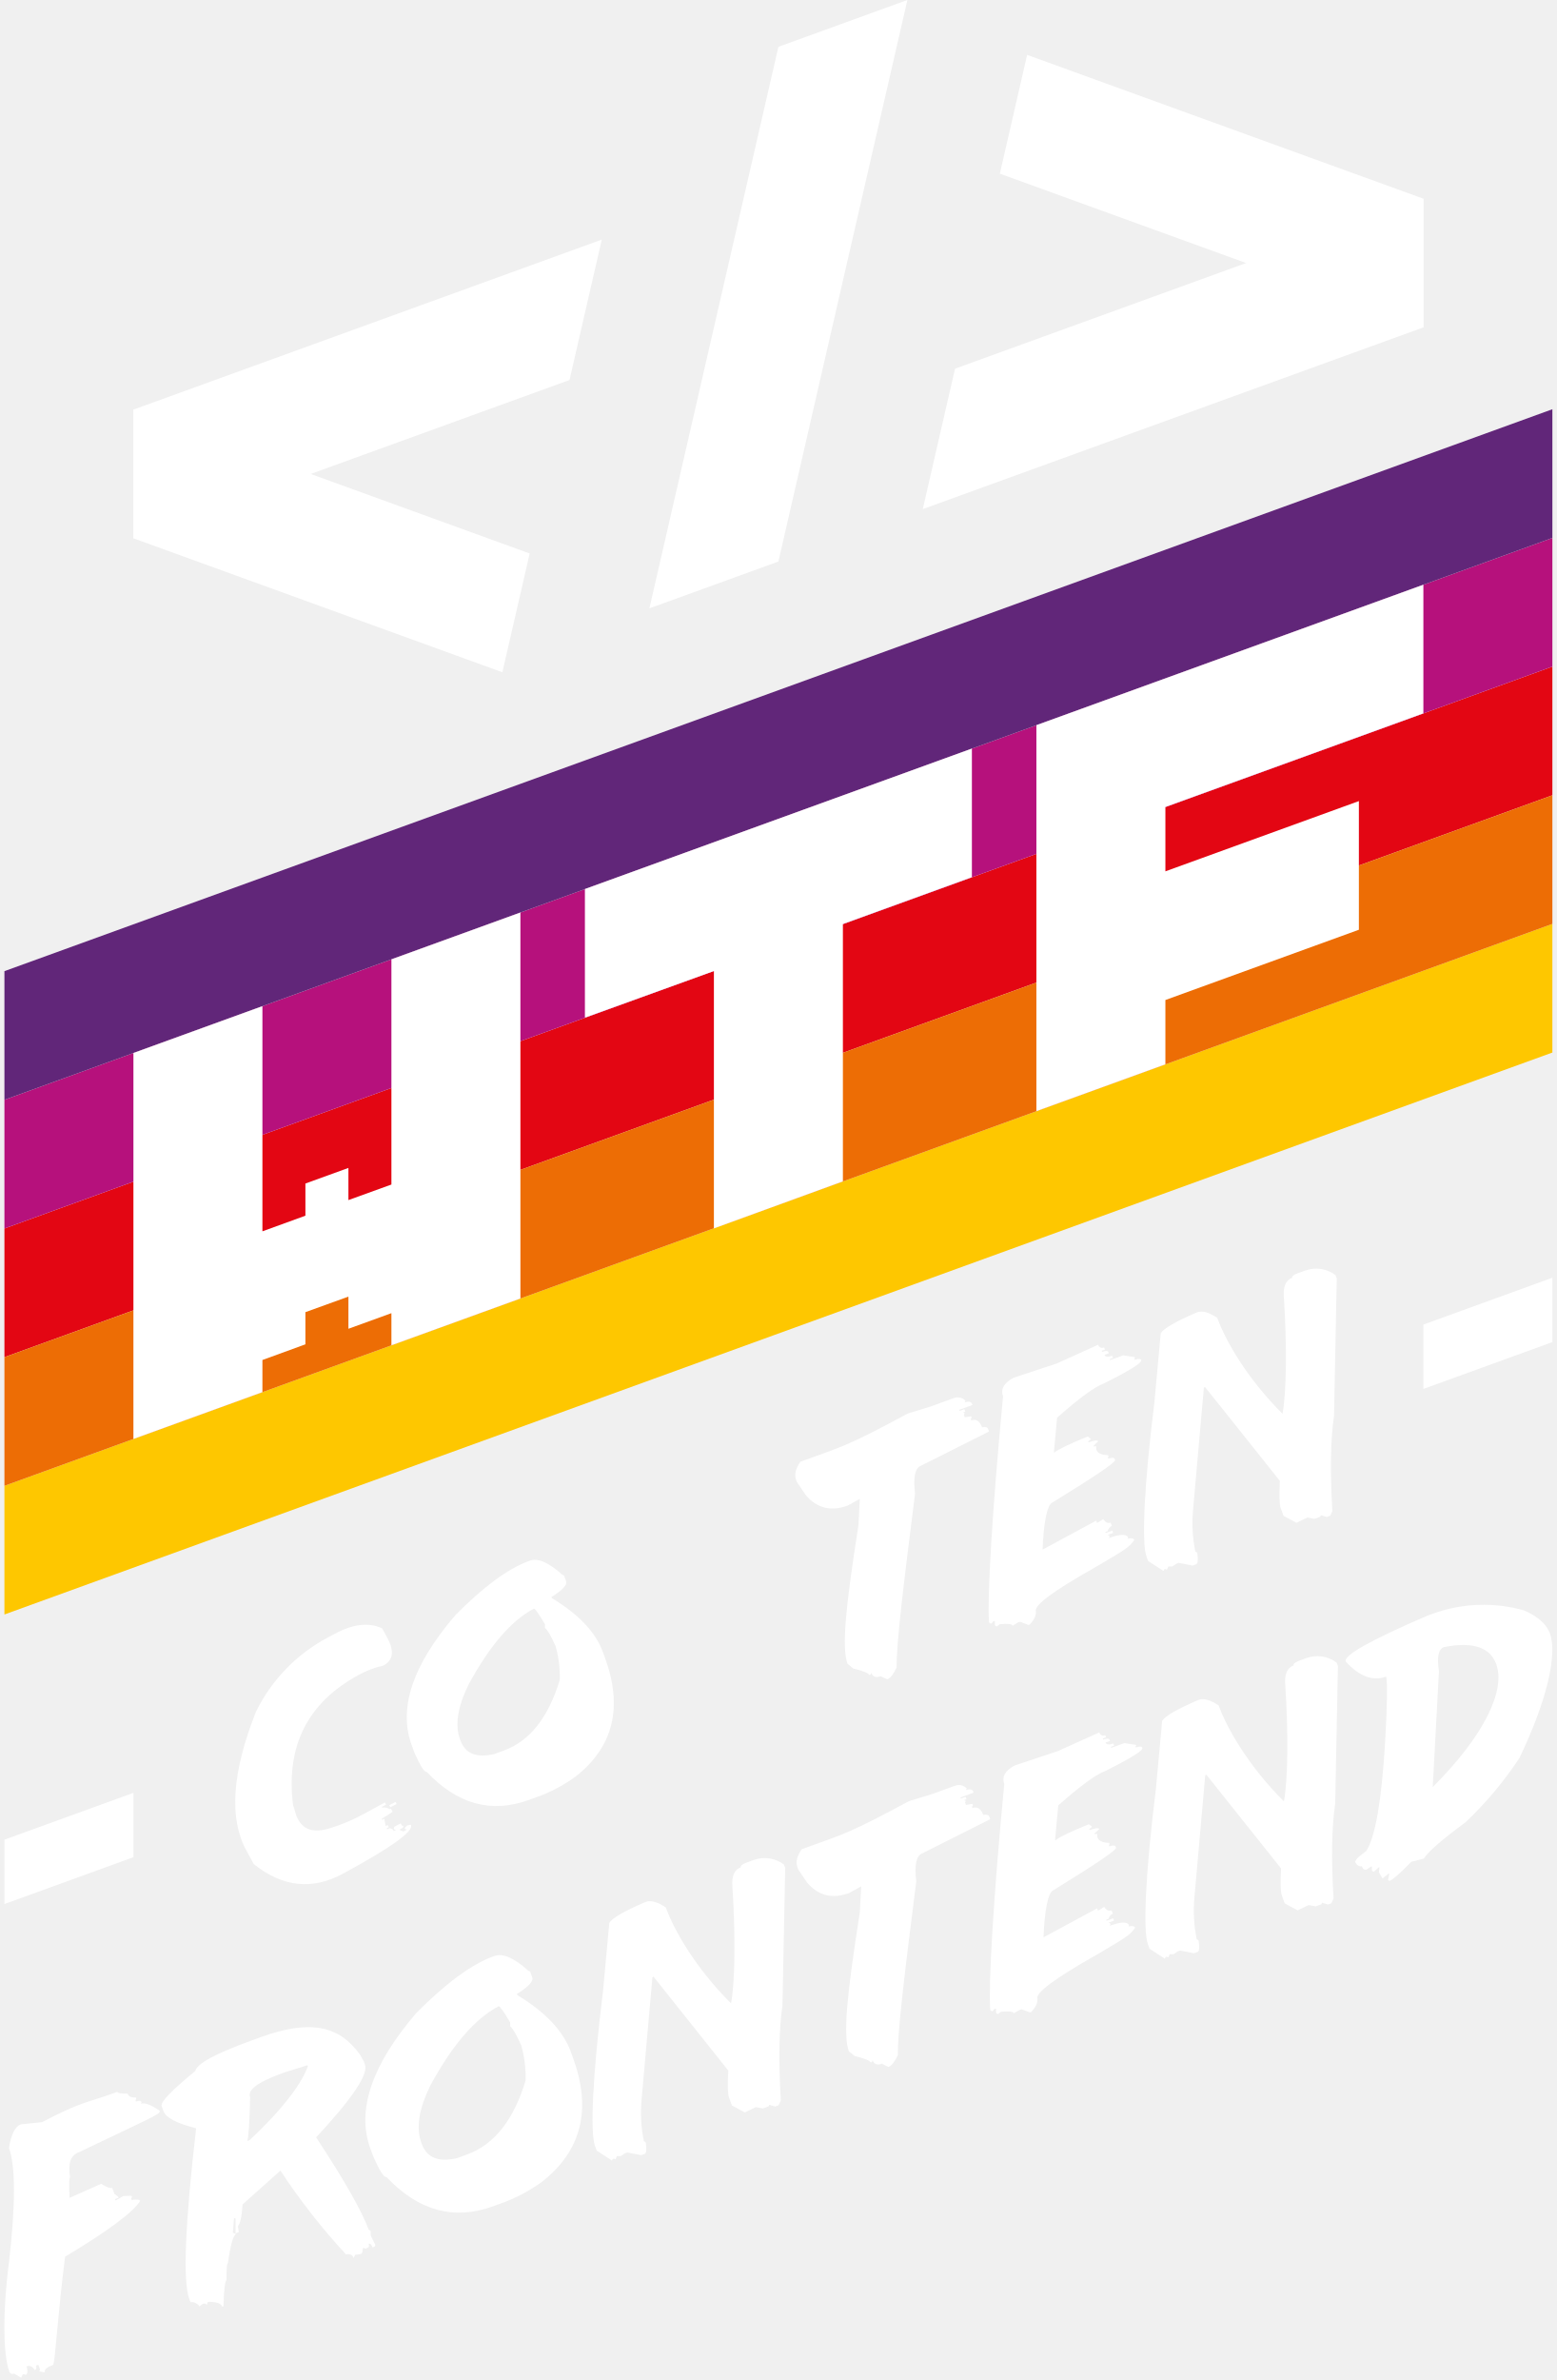
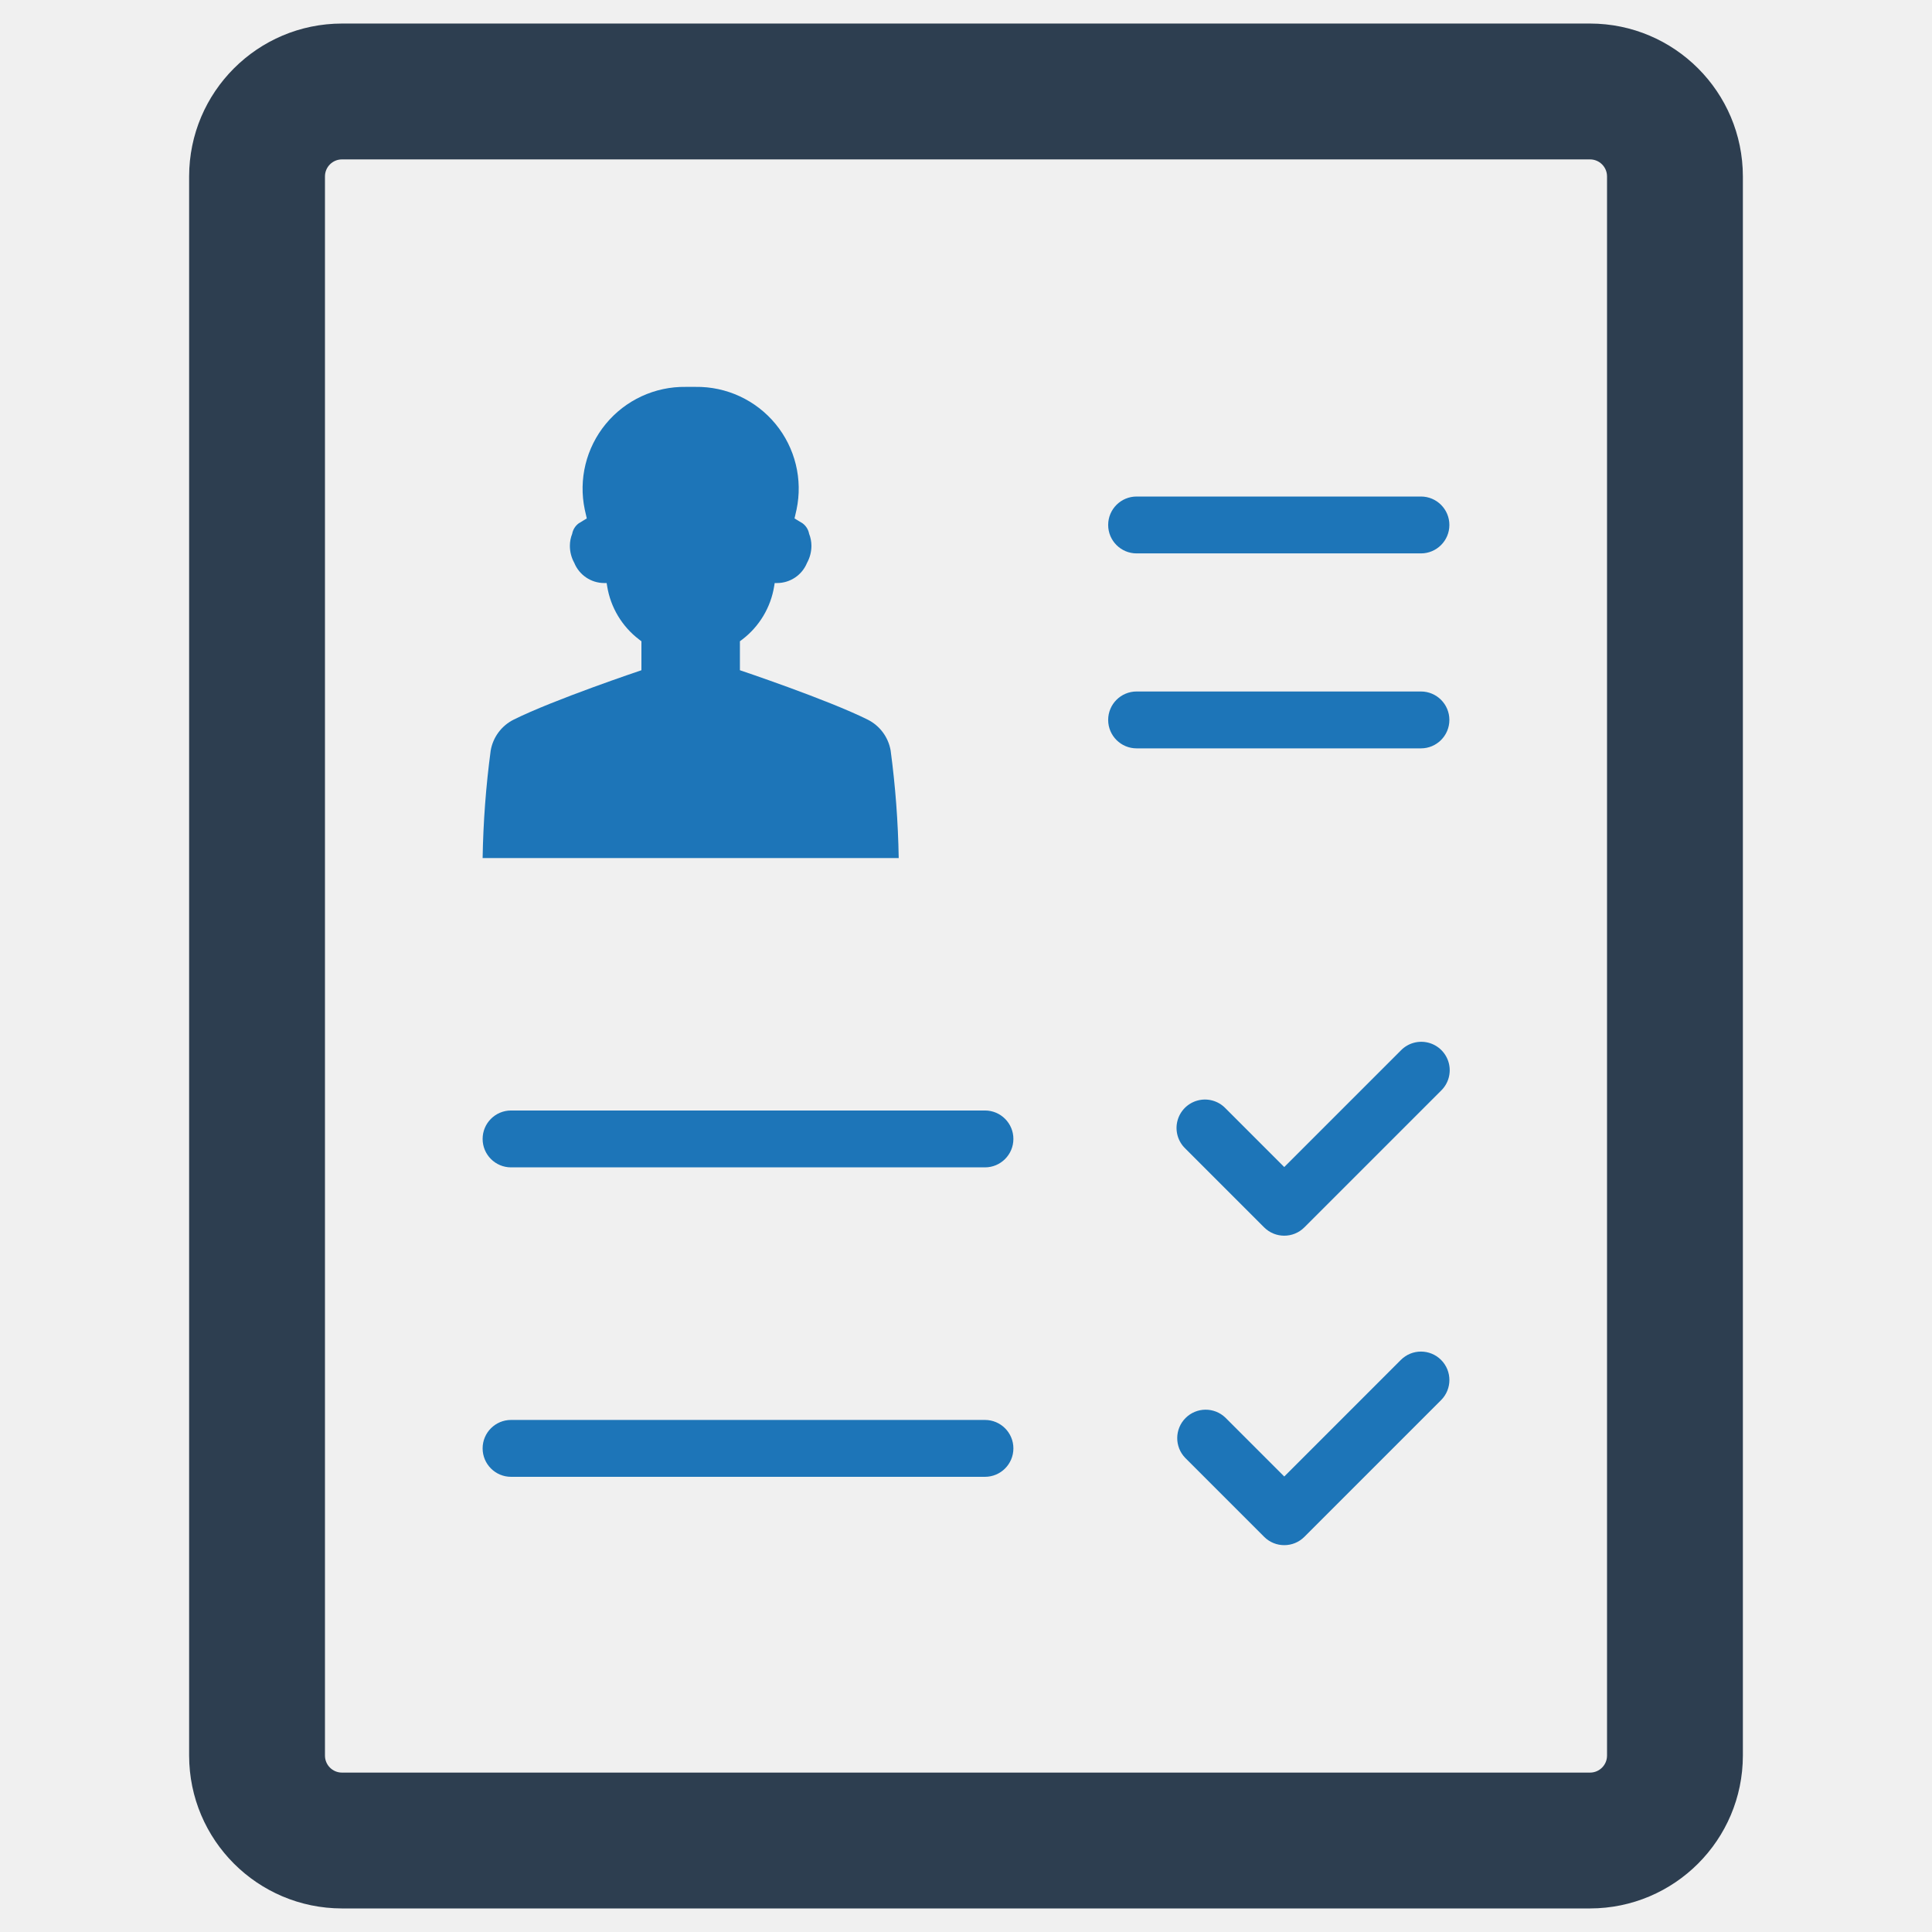
- <svg xmlns="http://www.w3.org/2000/svg" width="212" height="324" viewBox="0 0 212 324" fill="none">
-   <path d="M193.83 27.05V44.567L125.66 69.305L130.052 50.194L193.83 27.05Z" fill="white" />
-   <path d="M193.83 44.567V27.05L139.871 7.471L136.156 23.639L193.83 44.567Z" fill="white" />
-   <path d="M18.169 73.281V55.764L81.947 32.62L77.555 51.731L18.169 73.281Z" fill="white" />
-   <path d="M18.169 55.764V73.281L68.412 91.516L72.128 75.348L18.169 55.764Z" fill="white" />
-   <path d="M105.999 6.376L88.433 82.815L105.999 76.443L123.565 0L105.999 6.376Z" fill="white" />
-   <path d="M211.396 90.745L0.603 167.241V184.758L211.396 108.262V90.745Z" fill="#E30613" />
-   <path d="M211.396 73.229L0.603 149.724V167.241L211.396 90.745V73.229Z" fill="#B6117C" />
-   <path d="M211.396 55.712L0.603 132.207V149.724L211.396 73.229V55.712Z" fill="#612679" />
-   <path d="M0.603 219.787L105.253 181.81L211.396 143.287V125.774L0.603 202.27V219.787Z" fill="#FEC700" />
-   <path d="M211.396 108.262L0.603 184.758V202.27L211.396 125.774V108.262Z" fill="#ED6D05" />
-   <path d="M70.867 124.224V176.774L53.301 183.146V178.767L47.447 180.891V176.512L41.589 178.631V183.01L35.735 185.143V189.522L18.169 195.898V143.348L35.735 136.972V167.626L41.589 165.498V161.119L47.447 158.995V163.374L53.301 161.255V130.6L70.867 124.224Z" fill="white" />
-   <path d="M132.348 101.904V119.42L114.782 125.796V160.83L97.216 167.228V132.194L79.65 138.544V121.027L132.348 101.904Z" fill="white" />
-   <path d="M193.83 79.6V97.117L158.698 109.86V118.619L185.047 109.055V126.571L158.698 136.136V144.894L141.132 151.27V98.72L193.83 79.6Z" fill="white" />
-   <path d="M0.603 250.445V259.204L18.169 252.828V244.069L0.603 250.445Z" fill="white" />
-   <path d="M211.396 173.945L193.83 180.322V189.08L211.396 182.704V173.945Z" fill="white" />
-   <path d="M44.623 222.927L45.616 222.406C48.075 221.074 50.218 220.831 52.045 221.674L52.739 222.953C53.723 224.753 53.547 226.018 52.217 226.737C51.044 226.998 49.914 227.424 48.861 228.002C41.896 231.777 38.91 237.679 39.903 245.707L40.39 247.292L40.623 247.73C41.402 249.158 42.839 249.54 44.935 248.878C46.652 248.362 48.303 247.652 49.858 246.762L52.419 245.374L52.577 245.663L51.997 245.974L52.072 246.114C52.295 245.992 52.638 246.049 53.095 246.285L53.231 246.211L53.464 246.649L51.984 247.608L52.058 247.743L52.331 247.595L52.52 248.593L52.796 248.444L52.954 248.733L52.678 248.882L52.752 249.018C52.823 248.964 52.906 248.927 52.993 248.911C53.081 248.894 53.172 248.899 53.257 248.924C53.343 248.949 53.421 248.994 53.486 249.056C53.551 249.117 53.6 249.192 53.63 249.276L53.92 249.118L53.696 249.066L53.622 248.926L53.688 248.694L54.566 248.23L54.724 248.519L54.935 248.58L54.878 248.808L54.439 249.04L54.513 249.175L54.952 249.316L55.392 249.083L55.172 249.009L55.097 248.869L55.449 248.501L55.949 248.409C56.412 249.259 53.328 251.48 46.696 255.074C42.513 257.343 38.465 256.905 34.554 253.76L33.544 251.908C31.155 247.529 31.594 241.232 34.861 233.016C36.973 228.715 40.388 225.185 44.623 222.927ZM52.998 245.76L53.855 245.3L54.008 245.589L53.156 246.027L52.998 245.76Z" fill="white" />
-   <path d="M71.996 212.522L72.167 212.46C73.247 212.066 74.719 212.707 76.581 214.383L76.813 214.492L77.094 215.259C77.27 215.745 76.607 216.463 75.096 217.409L75.153 217.562C78.804 219.76 81.123 222.216 82.109 224.928L82.395 225.712C84.848 232.426 83.523 237.797 78.421 241.823C76.991 242.869 75.434 243.731 73.787 244.389L71.978 245.046C66.881 246.885 62.266 245.615 58.132 241.236C57.789 241.28 57.254 240.426 56.459 238.661L56.055 237.553C54.216 232.517 56.211 226.614 62.04 219.844C65.876 215.981 69.194 213.54 71.996 212.522ZM62.638 236.773L62.695 236.927C63.353 238.731 64.882 239.353 67.279 238.792L68.597 238.315C72.136 237.03 74.68 233.819 76.229 228.681C76.273 227.136 76.082 225.593 75.663 224.104C75.03 222.689 74.547 221.861 74.213 221.621V221.109C73.335 219.651 72.843 218.946 72.707 218.994C69.648 220.597 66.686 224.03 63.823 229.294C62.321 232.339 61.926 234.832 62.638 236.773Z" fill="white" />
-   <path d="M176.654 173.359L177.748 172.965C178.431 172.716 179.166 172.643 179.885 172.751C180.604 172.86 181.284 173.147 181.863 173.586L182.034 174.051L181.661 192.754C181.186 195.965 181.112 200.282 181.437 205.703L181.143 206.343L180.673 206.513L179.878 206.272L179.777 206.483L179 206.767L178.047 206.583L176.545 207.306L174.788 206.36L174.388 205.27C174.222 204.805 174.188 203.584 174.287 201.604L166.734 192.123L164.099 188.839L163.941 188.896L162.465 205.537C162.287 207.439 162.392 209.358 162.777 211.23L162.992 211.326L163.045 211.484C163.177 212.36 163.12 212.868 162.878 212.955L162.408 213.126L160.507 212.758L160.195 212.872L159.629 213.253H159.102L158.904 213.691L158.689 213.594L158.535 213.651L158.434 213.862L156.348 212.504L156.12 211.882C155.439 210.012 155.804 202.112 157.213 190.801L158.065 181.5C158.463 180.846 160.113 179.895 163.014 178.649C163.717 178.39 164.635 178.649 165.768 179.411L165.825 179.568C166.896 182.507 169.839 187.683 174.648 192.465C175.196 189.448 175.258 183.299 174.836 176.652C174.702 175.172 175.079 174.27 175.969 173.945C175.921 173.757 176.141 173.56 176.654 173.359Z" fill="white" />
-   <path d="M123.592 192.439L126.754 191.467L129.858 190.337C130.133 190.226 130.434 190.201 130.724 190.265C131.013 190.328 131.276 190.477 131.479 190.691L131.365 190.91C131.918 190.748 132.243 190.81 132.357 191.099L132.419 191.27L130.631 191.918L130.688 192.075L131.33 191.843L131.453 192.172L131.136 192.285L131.356 192.399L131.259 192.614L131.378 192.942L132.256 192.802L132.318 192.973L132.199 193.192L132.265 193.367C132.924 193.125 133.411 193.437 133.727 194.304C134.188 194.204 134.465 194.282 134.562 194.55L134.68 194.878L125.436 199.524C124.613 199.816 124.337 201.086 124.606 203.334C122.933 216.607 122.09 223.562 122.09 227.034C121.673 227.91 121.247 228.458 120.821 228.611L119.92 228.195C119.27 228.431 118.849 228.274 118.651 227.735L118.541 227.971L118.388 228.028C118.26 227.757 117.54 227.463 116.218 227.153L115.415 226.504C114.615 224.315 115.112 218.968 116.903 207.621L117.088 204.048L115.432 204.963C113.14 205.795 111.237 205.318 109.723 203.531L108.524 201.753L108.401 201.425C108.153 200.733 108.349 199.923 108.99 198.994L111.124 198.224C114.541 196.976 115.994 196.568 123.592 192.439Z" fill="white" />
-   <path d="M149.546 183.063C149.565 183.147 149.603 183.225 149.657 183.291C149.711 183.358 149.78 183.411 149.858 183.447C149.936 183.482 150.022 183.499 150.108 183.497C150.194 183.494 150.278 183.471 150.354 183.431L150.464 183.724L150.024 183.886L150.081 184.044C150.578 183.864 150.863 183.869 150.933 184.066L150.99 184.223L150.402 184.434C150.512 184.736 150.841 184.78 151.452 184.565L151.557 184.858L151.118 185.02L151.171 185.161L152.958 184.512L154.578 184.766L154.482 184.977L154.53 185.117C155.031 184.937 155.316 184.95 155.408 185.156C155.54 185.515 153.845 186.575 150.323 188.335C149.073 188.785 146.949 190.338 143.951 192.995L143.512 197.738L143.665 197.681C144.128 197.295 145.611 196.587 148.114 195.557L148.575 195.903L148.18 196.222L148.233 196.358C149.027 196.069 149.462 196.021 149.55 196.218L148.918 196.8L148.966 196.941L149.26 196.831L149.287 197.33C149.467 197.829 150.007 198.083 150.903 198.097L150.951 198.237L150.872 198.443L150.92 198.578C151.416 198.399 151.702 198.412 151.799 198.622L151.847 198.758C151.958 199.05 149.12 200.975 143.332 204.534C142.554 204.814 142.102 207.538 141.975 210.954L149.273 207.013L149.383 207.306L149.537 207.249L150.226 206.811C150.534 207.249 150.876 207.416 151.245 207.284L151.408 207.722C151.264 207.793 151.138 207.895 151.038 208.02C150.938 208.144 150.866 208.289 150.828 208.445L150.516 208.558L150.565 208.694L151.469 208.37L151.579 208.681L150.837 208.948L151.043 209.031L151.1 209.189L150.995 209.382C152.462 208.848 153.344 208.812 153.63 209.264L153.551 209.469C154.073 209.36 154.376 209.417 154.46 209.649C153.788 210.525 153.849 210.63 149.102 213.384C143.461 216.564 140.782 218.549 141.066 219.34C141.118 219.909 140.833 220.518 140.218 221.157L140.06 221.214L138.905 220.776L138.593 220.886L137.904 221.324C137.812 221.07 137.227 221 136.147 221.114L135.743 221.416L135.537 221.333L135.48 221.179V220.654L135.181 220.763L135.084 220.973L134.944 221.026L134.733 220.925L134.68 220.79C134.43 217.549 135.067 206.154 136.591 190.1C136.231 189.108 136.708 188.261 138.022 187.56L143.898 185.62L149.546 183.063Z" fill="white" />
-   <path d="M15.973 284.778C16.039 284.953 16.505 285.032 17.374 285.015C17.523 285.417 17.892 285.593 18.49 285.531L18.551 285.706L18.45 285.917L18.516 286.092C18.955 285.934 19.197 285.965 19.276 286.184L19.179 286.398C19.697 286.212 20.549 286.522 21.735 287.331C21.897 287.769 21.493 287.865 10.73 292.998C9.617 293.401 9.224 294.531 9.548 296.387C9.411 296.434 9.386 297.37 9.474 299.194L9.632 299.137L13.777 297.289C14.512 297.757 15.013 297.94 15.279 297.841L15.582 298.673L16.087 299.037L16.145 299.194L15.657 299.37L15.723 299.545L15.877 299.488L16.803 298.953L17.91 298.923L17.976 299.098L17.857 299.317L17.923 299.488C18.63 299.387 19.021 299.431 19.087 299.615C18.153 301.145 14.744 303.68 8.859 307.221C7.814 315.581 7.572 320.797 7.261 321.935C6.382 322.255 6.005 322.575 6.119 322.899L5.965 322.956L5.341 322.807L5.46 322.588L5.218 321.931L4.889 322.054C5.008 322.373 4.955 322.575 4.735 322.654C4.424 322.154 4.046 321.984 3.607 322.146L3.664 322.299C3.796 322.877 3.734 323.214 3.479 323.306L3.26 323.192L3.089 323.254L2.878 323.691L1.92 323.127C1.856 323.159 1.785 323.176 1.713 323.177C1.641 323.177 1.569 323.161 1.504 323.13C1.439 323.099 1.382 323.053 1.338 322.996C1.294 322.939 1.263 322.873 1.249 322.803C0.533 320.841 0.238 315.533 1.249 307.756C2.127 300.019 2.117 294.898 1.218 292.393C1.525 290.545 2.065 289.477 2.843 289.197L5.719 288.899C11.323 285.987 11.476 286.412 15.973 284.778Z" fill="white" />
-   <path d="M34.163 277.815L35.516 277.325C42.257 274.877 46.222 275.766 49.046 279.742L49.538 280.618L49.7 281.056C50.183 282.384 47.965 285.689 43.047 290.97C46.897 296.809 49.284 301.003 50.209 303.552L50.425 303.648L50.473 303.788V304.314L51.119 305.627L51.022 305.838L50.728 305.947C50.578 305.54 50.403 305.378 50.192 305.452C50.302 305.754 50.258 305.938 50.06 306.008L49.748 306.122L49.555 306.017L49.397 306.074C49.397 306.512 49.318 306.788 49.169 306.845L48.347 306.963L48.167 307.401C48.134 307.299 48.08 307.205 48.008 307.125C47.937 307.045 47.85 306.98 47.752 306.934C47.655 306.889 47.549 306.864 47.441 306.86C47.334 306.857 47.227 306.875 47.127 306.915C43.836 303.36 40.846 299.54 38.186 295.494L33.03 300.101C32.925 301.747 32.714 302.728 32.398 303.052L32.52 303.871L32.081 304.033V302.107L32.024 301.949L31.866 302.006L31.708 303.941L32.147 304.143C31.765 304.279 31.392 305.605 31.023 308.115C30.891 308.176 30.83 308.942 30.843 310.414C30.637 310.488 30.496 311.675 30.43 313.97L30.276 314.027C30.11 313.567 29.455 313.343 28.327 313.361L28.142 313.799C28.067 313.593 27.874 313.545 27.562 313.659L27.167 313.978C27.034 313.781 26.849 313.623 26.632 313.522C26.416 313.42 26.175 313.38 25.938 313.405L25.766 312.936C24.888 310.504 25.203 302.768 26.71 289.727C24.076 289.067 22.596 288.298 22.271 287.419L22.003 286.674C21.889 286.114 23.42 284.533 26.596 281.932C26.804 280.942 29.326 279.57 34.163 277.815ZM33.667 291.47L33.978 291.356C39.081 286.578 41.185 283.311 41.918 281.31L41.861 281.152L38.787 282.111L38.489 282.216C34.664 283.605 33.733 284.625 34.062 285.527C33.98 288.989 33.848 290.97 33.667 291.47Z" fill="white" />
-   <path d="M67.156 266.337L67.332 266.272C68.465 265.866 70.004 266.537 71.948 268.286L72.189 268.4L72.483 269.201C72.668 269.709 71.974 270.458 70.393 271.448L70.454 271.61C74.26 273.905 76.684 276.471 77.727 279.308L78.025 280.127C80.59 287.134 79.204 292.748 73.867 296.97C72.374 298.06 70.751 298.962 69.036 299.654L67.134 300.355C61.809 302.29 56.978 300.966 52.642 296.383C52.282 296.435 51.703 295.538 50.886 293.694L50.447 292.538C48.523 287.283 50.609 281.111 56.705 274.023C60.733 269.974 64.217 267.412 67.156 266.337ZM57.372 291.693L57.429 291.85C58.117 293.736 59.716 294.386 62.225 293.799L63.599 293.3C67.297 291.96 69.955 288.603 71.574 283.228C71.62 281.613 71.42 280.001 70.981 278.446C70.318 276.97 69.818 276.103 69.471 275.853V275.315C68.566 273.791 68.039 273.055 67.898 273.125C64.699 274.798 61.603 278.387 58.611 283.893C57.044 287.064 56.631 289.664 57.372 291.693Z" fill="white" />
-   <path d="M101.546 253.607L102.64 253.209C103.323 252.96 104.058 252.887 104.777 252.995C105.496 253.104 106.176 253.391 106.755 253.83L106.926 254.299L106.553 273.002C106.078 276.214 106.004 280.53 106.329 285.952L106.035 286.587L105.56 286.779L104.765 286.539L104.664 286.749L103.887 287.033L102.934 286.849L101.428 287.572L99.671 286.626L99.272 285.536C99.105 285.074 99.071 283.853 99.171 281.87L91.617 272.389L89.004 269.105L88.846 269.162L87.371 285.803C87.191 287.705 87.296 289.624 87.682 291.496L87.897 291.592L87.95 291.75C88.082 292.626 88.025 293.134 87.783 293.221L87.314 293.392L85.412 293.024L85.1 293.138L84.534 293.519H84.007L83.809 293.957L83.594 293.861L83.44 293.917L83.339 294.128L81.253 292.77L81.025 292.148C80.344 290.278 80.709 282.378 82.118 271.067L82.97 261.77C83.371 261.113 85.021 260.161 87.919 258.915C88.622 258.661 89.54 258.915 90.673 259.677L90.73 259.834C91.802 262.773 94.744 267.949 99.553 272.731C100.102 269.714 100.163 263.565 99.742 256.918C99.604 255.438 99.981 254.535 100.874 254.211C100.813 254.014 101.033 253.817 101.546 253.607Z" fill="white" />
-   <path d="M176.812 226.119L177.906 225.72C178.589 225.474 179.324 225.402 180.043 225.51C180.761 225.619 181.441 225.905 182.021 226.342L182.192 226.811L181.823 245.514C181.346 248.726 181.271 253.042 181.599 258.464L181.301 259.099L180.835 259.269L180.04 259.029L179.939 259.243L179.158 259.528L178.209 259.344L176.703 260.066L174.946 259.116L174.551 258.026C174.384 257.564 174.35 256.343 174.45 254.36L166.892 244.879L164.279 241.599L164.125 241.656L162.65 258.315C162.474 260.218 162.581 262.136 162.966 264.008L163.177 264.108L163.234 264.262C163.366 265.137 163.309 265.65 163.063 265.737L162.597 265.904L160.696 265.536L160.384 265.65L159.813 266.035H159.29L159.088 266.473L158.878 266.372L158.719 266.429L158.623 266.644L156.537 265.286L156.309 264.66C155.628 262.795 155.992 254.89 157.402 243.579L158.258 234.269C158.657 233.612 160.305 232.661 163.203 231.418C163.909 231.158 164.827 231.412 165.957 232.18L166.014 232.333C167.09 235.276 170.032 240.452 174.841 245.234C175.39 242.212 175.451 236.068 175.025 229.416C174.893 227.936 175.271 227.039 176.163 226.715C176.079 226.531 176.303 226.347 176.812 226.119Z" fill="white" />
-   <path d="M123.754 245.208L126.916 244.236L130.021 243.11C130.295 242.999 130.597 242.973 130.886 243.036C131.176 243.1 131.439 243.249 131.641 243.465L131.523 243.68C132.081 243.517 132.401 243.583 132.515 243.868L132.581 244.043L130.794 244.691L130.851 244.849L131.492 244.612L131.611 244.941L131.299 245.055L131.518 245.173L131.417 245.383L131.54 245.711L132.419 245.571L132.485 245.746L132.366 245.965L132.427 246.136C133.086 245.9 133.574 246.212 133.89 247.073C134.351 246.973 134.632 247.073 134.729 247.319L134.847 247.651L125.603 252.298C124.78 252.59 124.504 253.858 124.773 256.103C123.095 269.376 122.257 276.331 122.257 279.808C121.818 280.684 121.414 281.231 120.983 281.384L120.105 280.946C119.455 281.183 119.033 281.029 118.836 280.486L118.726 280.723L118.568 280.78C118.445 280.511 117.723 280.219 116.403 279.904L115.595 279.256C114.796 277.066 115.292 271.715 117.084 260.373L117.272 256.799L115.612 257.715C113.326 258.547 111.423 258.068 109.903 256.278L108.705 254.5L108.586 254.172C108.331 253.48 108.529 252.674 109.174 251.746L111.309 250.971C114.703 249.749 116.157 249.324 123.754 245.208Z" fill="white" />
-   <path d="M149.708 235.836C149.725 235.921 149.762 236 149.815 236.068C149.868 236.135 149.937 236.19 150.015 236.226C150.093 236.262 150.179 236.28 150.266 236.277C150.352 236.274 150.436 236.25 150.512 236.209L150.617 236.506L150.178 236.668L150.235 236.822C150.736 236.642 151.017 236.651 151.091 236.848L151.148 237.001L150.556 237.216C150.665 237.518 151.017 237.557 151.605 237.347L151.715 237.641L151.276 237.803L151.324 237.943L153.111 237.295L154.736 237.544L154.635 237.759L154.688 237.895C155.184 237.715 155.47 237.728 155.566 237.938C155.695 238.292 153.999 239.35 150.477 241.113C149.229 241.569 147.107 243.123 144.109 245.777L143.67 250.52L143.828 250.463C144.29 250.072 145.773 249.364 148.276 248.339L148.716 248.681L148.325 249L148.373 249.14C149.172 248.851 149.607 248.803 149.69 249L149.058 249.583L149.111 249.718L149.405 249.613L149.431 250.113C149.611 250.607 150.147 250.866 151.043 250.879L151.096 251.015L151.012 251.22L151.065 251.361C151.56 251.183 151.845 251.196 151.921 251.4L151.974 251.54C152.085 251.832 149.245 253.757 143.455 257.316C142.682 257.597 142.229 260.32 142.102 263.736L149.401 259.795L149.506 260.093L149.664 260.036L150.354 259.598C150.661 260.036 150.999 260.207 151.372 260.071L151.535 260.509C151.391 260.579 151.265 260.68 151.164 260.804C151.063 260.928 150.99 261.072 150.951 261.227L150.639 261.341L150.692 261.481L151.592 261.152L151.706 261.463L150.96 261.735L151.166 261.818L151.223 261.971L151.118 262.168C152.582 261.634 153.46 261.595 153.753 262.05L153.669 262.256C154.192 262.142 154.495 262.203 154.583 262.436C153.906 263.311 153.968 263.417 149.225 266.171C143.636 269.333 140.985 271.306 141.272 272.092C141.32 272.661 141.039 273.265 140.42 273.909L140.266 273.966L139.111 273.528L138.8 273.642L138.057 274.08C137.965 273.83 137.381 273.76 136.301 273.874L135.901 274.176L135.695 274.093L135.638 273.94V273.432L135.343 273.537L135.242 273.751L135.106 273.8L134.891 273.703L134.843 273.563C134.588 270.327 135.225 258.928 136.753 242.874C136.393 241.884 136.867 241.039 138.185 240.338L144.052 238.385L149.708 235.836Z" fill="white" />
-   <path d="M194.374 219.949L195.134 219.673C199.123 218.23 203.467 218.077 207.549 219.235C209.44 220.076 210.611 221.118 211.062 222.362C212.09 225.177 210.706 231.413 206.912 239.318C204.809 242.508 202.345 245.447 199.569 248.076C196.387 250.412 194.494 252.058 193.891 253.016L192.183 253.454C190.649 255.03 189.664 255.897 189.227 256.055L189.012 255.954L189.192 255.048L189.052 255.1L188.261 255.722L187.774 254.877L187.853 254.185L187.717 254.233L187.084 254.811L186.869 254.711L186.821 254.575V254.067L186.663 254.124L186.114 254.5C185.811 254.61 185.587 254.461 185.442 254.063C184.919 254.172 184.616 253.677 184.533 253.445C184.796 252.814 185.306 252.617 186.057 251.978C187.292 250.054 188.146 245.11 188.617 237.146C188.907 232.329 188.955 228.799 188.753 228.247C186.938 228.904 185.104 228.218 183.25 226.189C182.937 225.357 186.645 223.277 194.374 219.949ZM195.103 243.281C202.16 236.239 205.041 230.082 203.754 226.553C202.911 224.234 200.534 223.459 196.623 224.227C195.88 224.494 195.657 225.589 195.951 227.503L195.103 243.281Z" fill="white" />
+ <svg xmlns="http://www.w3.org/2000/svg" id="Layer_1" data-name="Layer 1" viewBox="0 0 128 128">
+   <defs>
+     <style>.cls-1{fill:#1d75b8;}.cls-2{fill:#2d3e50;}</style>
+   </defs>
+   <path class="cls-1" d="M94.141,32.896H75.303a1.884,1.884,0,0,0,0,3.768h18.838a1.884,1.884,0,0,0,0-3.768Z" />
+   <path class="cls-1" d="M94.141,45.813H75.303a1.884,1.884,0,1,0,0,3.768h18.838a1.884,1.884,0,0,0,0-3.768Z" />
+   <path class="cls-1" d="M59.542,56.847a61.558,61.558,0,0,0-.534-7.119,2.827,2.827,0,0,0-1.524-2.052c-2.649-1.321-8.463-3.272-8.463-3.272V42.485l.162-.122a5.554,5.554,0,0,0,2.109-3.53l.033-.205h.158A2.146,2.146,0,0,0,53.467,37.293a2.336,2.336,0,0,0,.292-1.132,2.15,2.15,0,0,0-.153-.796,1.11,1.11,0,0,0-.431-.692l-.536-.326.133-.582A6.741,6.741,0,0,0,46.076,25.632c-.107-.002-.213-.003-.318-.001-.105-.002-.211-.001-.318.001a6.741,6.741,0,0,0-6.697,8.133l.133.582-.536.326a1.11,1.11,0,0,0-.431.692,2.15,2.15,0,0,0-.153.796,2.336,2.336,0,0,0,.292,1.132,2.146,2.146,0,0,0,1.986,1.335h.158l.033.205a5.554,5.554,0,0,0,2.109,3.53l.162.122v1.92s-5.814,1.951-8.463,3.272a2.827,2.827,0,0,0-1.524,2.052,61.558,61.558,0,0,0-.534,7.119H59.542Z" />
+   <path class="cls-1" d="M92.809,69.596,85.084,77.32l-3.897-3.898a1.884,1.884,0,1,0-2.664,2.664l5.229,5.23a1.884,1.884,0,0,0,2.665-0L95.473,72.26a1.884,1.884,0,1,0-2.664-2.664Z" />
+   <path class="cls-1" d="M65.256,73.573H33.859a1.884,1.884,0,0,0,0,3.768H65.256a1.884,1.884,0,0,0,0-3.768Z" />
+   <path class="cls-1" d="M92.809,90.098,85.085,97.822l-3.897-3.897a1.884,1.884,0,0,0-2.664,2.664l5.229,5.23a1.884,1.884,0,0,0,2.665-0l9.057-9.057a1.884,1.884,0,1,0-2.665-2.664Z" />
+   <path class="cls-1" d="M65.256,94.075H33.859a1.884,1.884,0,0,0,0,3.768H65.256a1.884,1.884,0,1,0,0-3.768Z" />
+   <path class="cls-2" d="M105.345,1.56H22.655A10.137,10.137,0,0,0,12.53,11.686V116.314a10.137,10.137,0,0,0,10.125,10.125h82.69a10.137,10.137,0,0,0,10.125-10.125V11.686A10.137,10.137,0,0,0,105.345,1.56Zm1.125,114.754a1.126,1.126,0,0,1-1.125,1.125H22.655a1.126,1.126,0,0,1-1.125-1.125V11.686a1.126,1.126,0,0,1,1.125-1.125h82.69a1.126,1.126,0,0,1,1.125,1.125Z" />
</svg>
